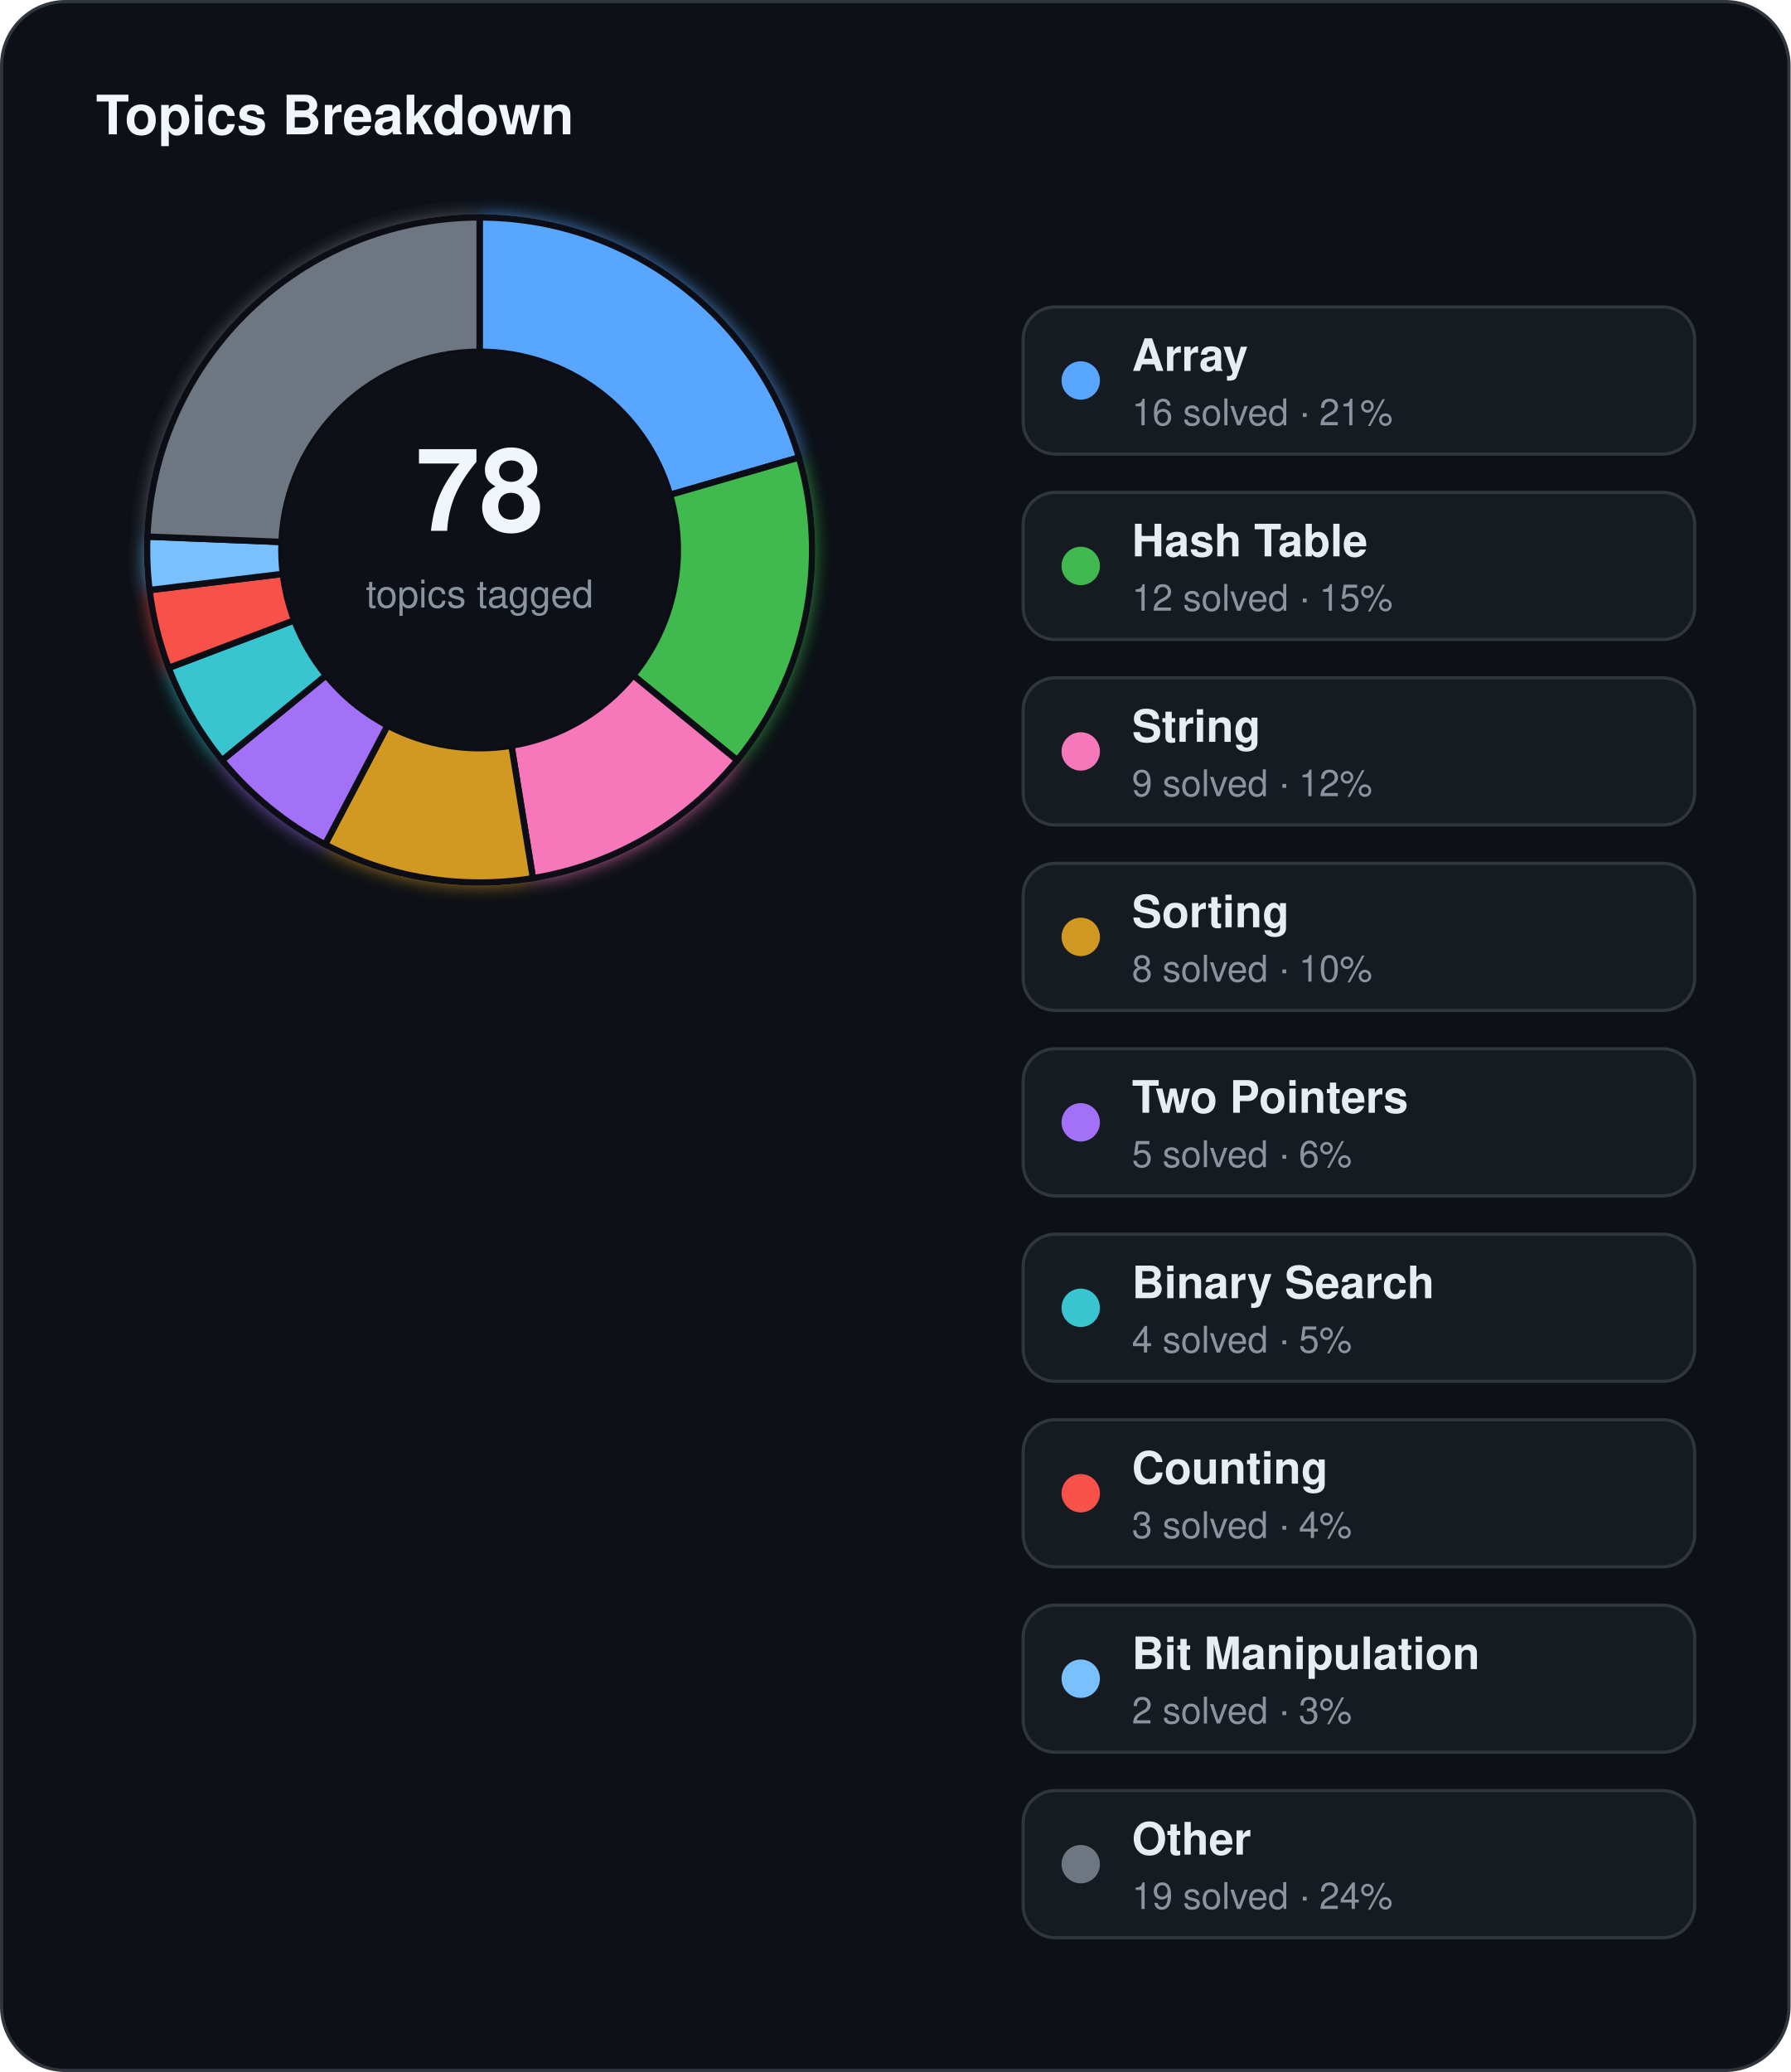
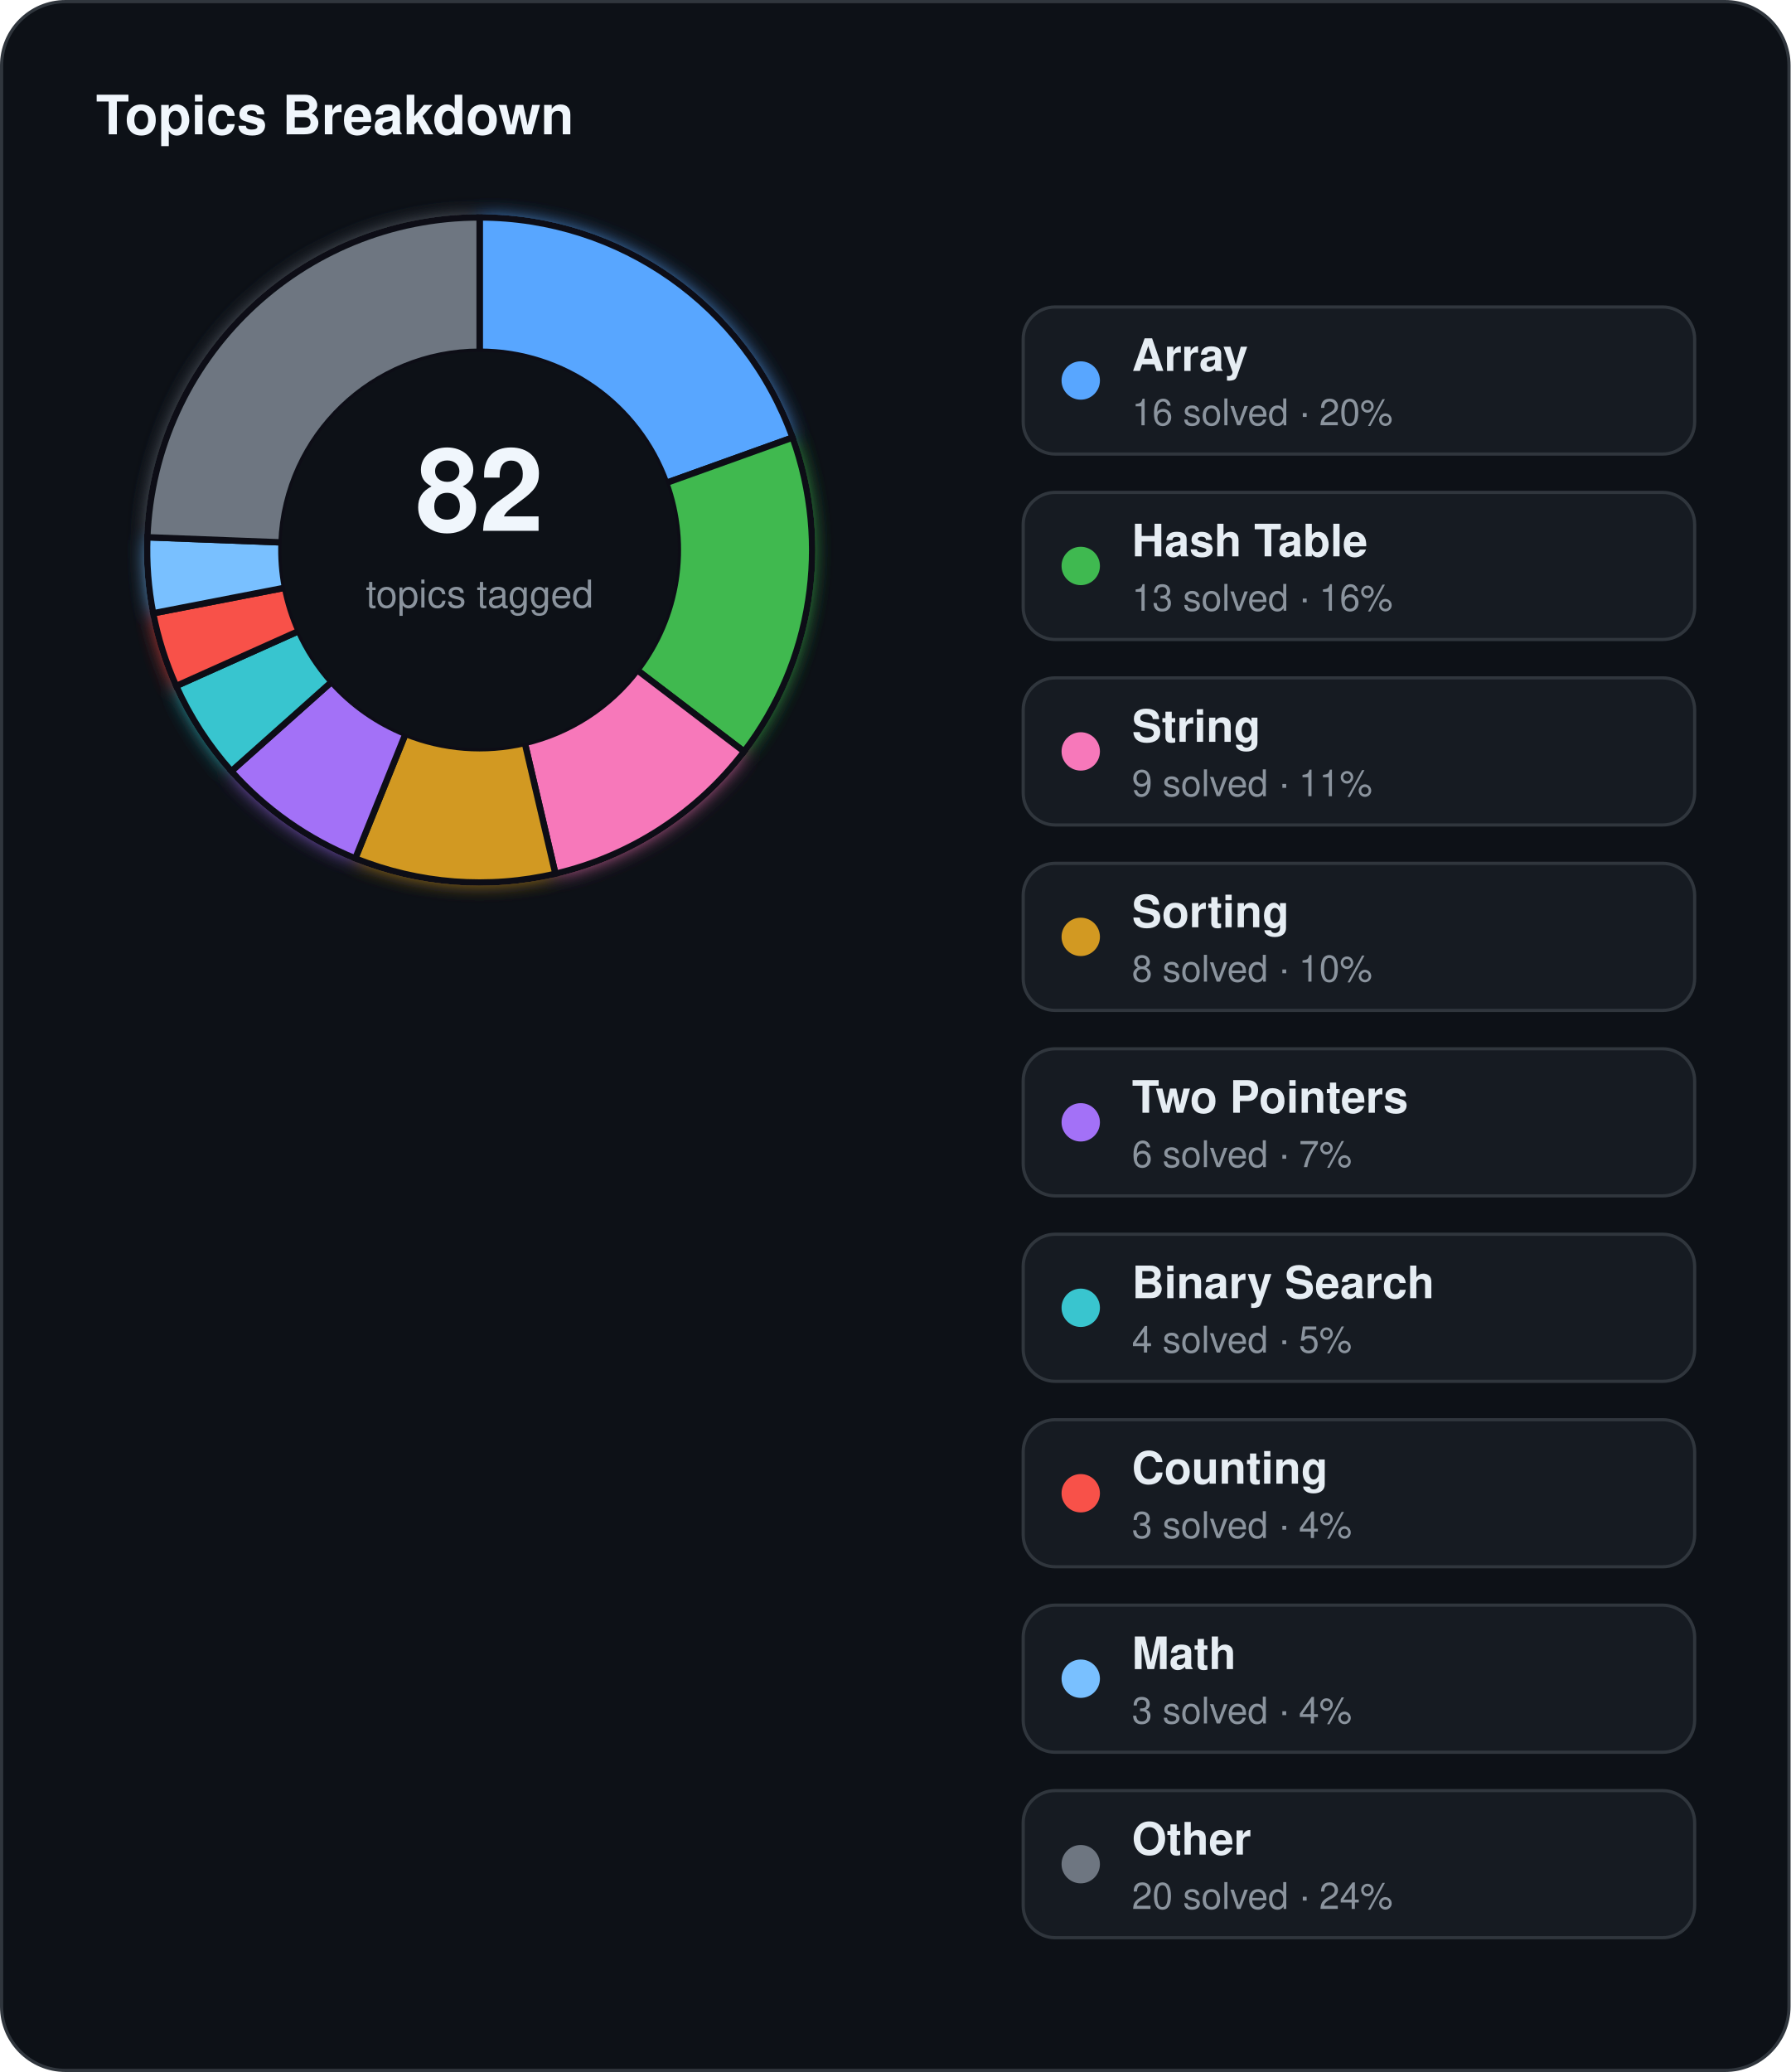
<svg xmlns="http://www.w3.org/2000/svg" width="560" height="648" viewBox="0 0 560 648">
  <defs>
    <filter id="topics-glow" x="-60%" y="-60%" width="220%" height="220%">
      <feGaussianBlur stdDeviation="3" result="blur" />
      <feMerge>
        <feMergeNode in="blur" />
        <feMergeNode in="SourceGraphic" />
      </feMerge>
    </filter>
  </defs>
  <rect x="0.5" y="0.5" width="559" height="647" rx="20" fill="#0d1117" stroke="#30363d" stroke-width="1" />
  <text x="30" y="42" fill="#f0f6fc" font-family="Segoe UI, Helvetica, Arial, sans-serif" font-size="17" font-weight="700">Topics Breakdown</text>
  <g filter="url(#topics-glow)">
-     <path d="M 150.00,68.00 A 104,104 0 0 1 249.89,143.07 L 209.55,154.75 A 62,62 0 0 0 150.00,110.00 Z" fill="#58a6ff" stroke="#0d1117" stroke-width="2" />
-     <path d="M 249.89,143.07 A 104,104 0 0 1 230.56,237.77 L 198.03,211.21 A 62,62 0 0 0 209.55,154.75 Z" fill="#3fb950" stroke="#0d1117" stroke-width="2" />
-     <path d="M 230.56,237.77 A 104,104 0 0 1 166.68,274.65 L 159.95,233.20 A 62,62 0 0 0 198.03,211.21 Z" fill="#f778ba" stroke="#0d1117" stroke-width="2" />
-     <path d="M 166.68,274.65 A 104,104 0 0 1 101.67,264.09 L 121.19,226.90 A 62,62 0 0 0 159.95,233.20 Z" fill="#d29922" stroke="#0d1117" stroke-width="2" />
-     <path d="M 101.67,264.09 A 104,104 0 0 1 69.44,237.77 L 101.97,211.21 A 62,62 0 0 0 121.19,226.90 Z" fill="#a371f7" stroke="#0d1117" stroke-width="2" />
-     <path d="M 69.44,237.77 A 104,104 0 0 1 52.76,208.88 L 92.03,193.99 A 62,62 0 0 0 101.97,211.21 Z" fill="#39c5cf" stroke="#0d1117" stroke-width="2" />
-     <path d="M 52.76,208.88 A 104,104 0 0 1 46.76,184.54 L 88.45,179.47 A 62,62 0 0 0 92.03,193.99 Z" fill="#f85149" stroke="#0d1117" stroke-width="2" />
-     <path d="M 46.76,184.54 A 104,104 0 0 1 46.08,167.81 L 88.05,169.50 A 62,62 0 0 0 88.45,179.47 Z" fill="#79c0ff" stroke="#0d1117" stroke-width="2" />
-     <path d="M 46.08,167.81 A 104,104 0 0 1 150.00,68.00 L 150.00,110.00 A 62,62 0 0 0 88.05,169.50 Z" fill="#6e7681" stroke="#0d1117" stroke-width="2" />
+     <path d="M 150.00,68.00 A 104,104 0 0 1 247.88,136.85 L 208.35,151.04 A 62,62 0 0 0 150.00,110.00 Z" fill="#58a6ff" stroke="#0d1117" stroke-width="2" />
+     <path d="M 247.88,136.85 A 104,104 0 0 1 232.71,235.05 L 199.31,209.59 A 62,62 0 0 0 208.35,151.04 Z" fill="#3fb950" stroke="#0d1117" stroke-width="2" />
+     <path d="M 232.71,235.05 A 104,104 0 0 1 173.70,273.26 L 164.13,232.37 A 62,62 0 0 0 199.31,209.59 Z" fill="#f778ba" stroke="#0d1117" stroke-width="2" />
+     <path d="M 173.70,273.26 A 104,104 0 0 1 111.12,268.46 L 126.82,229.51 A 62,62 0 0 0 164.13,232.37 Z" fill="#d29922" stroke="#0d1117" stroke-width="2" />
+     <path d="M 111.12,268.46 A 104,104 0 0 1 72.36,241.19 L 103.71,213.25 A 62,62 0 0 0 126.82,229.51 Z" fill="#a371f7" stroke="#0d1117" stroke-width="2" />
+     <path d="M 72.36,241.19 A 104,104 0 0 1 55.10,214.54 L 93.42,197.36 A 62,62 0 0 0 103.71,213.25 Z" fill="#39c5cf" stroke="#0d1117" stroke-width="2" />
+     <path d="M 55.10,214.54 A 104,104 0 0 1 47.90,191.80 L 89.13,183.80 A 62,62 0 0 0 93.42,197.36 Z" fill="#f85149" stroke="#0d1117" stroke-width="2" />
+     <path d="M 47.90,191.80 A 104,104 0 0 1 46.08,168.02 L 88.05,169.63 A 62,62 0 0 0 89.13,183.80 Z" fill="#79c0ff" stroke="#0d1117" stroke-width="2" />
+     <path d="M 46.08,168.02 A 104,104 0 0 1 150.00,68.00 L 150.00,110.00 A 62,62 0 0 0 88.05,169.63 Z" fill="#6e7681" stroke="#0d1117" stroke-width="2" />
  </g>
  <circle cx="150" cy="172" r="62" fill="#0d1117" />
-   <text x="150" y="166" text-anchor="middle" fill="#f0f6fc" font-family="Segoe UI, Helvetica, Arial, sans-serif" font-size="36" font-weight="700">78</text>
+   <text x="150" y="166" text-anchor="middle" fill="#f0f6fc" font-family="Segoe UI, Helvetica, Arial, sans-serif" font-size="36" font-weight="700">82</text>
  <text x="150" y="190" text-anchor="middle" fill="#8b949e" font-family="Segoe UI, Helvetica, Arial, sans-serif" font-size="12">topics tagged</text>
  <rect x="320" y="96" width="210" height="46" rx="10" fill="#161b22" stroke="#30363d" stroke-width="1" />
  <circle cx="338" cy="119" r="6" fill="#58a6ff" />
  <text x="354" y="116" fill="#e6edf3" font-family="Segoe UI, Helvetica, Arial, sans-serif" font-size="14" font-weight="600">Array</text>
-   <text x="354" y="133" fill="#8b949e" font-family="Segoe UI, Helvetica, Arial, sans-serif" font-size="11.5">16 solved · 21%</text>
+   <text x="354" y="133" fill="#8b949e" font-family="Segoe UI, Helvetica, Arial, sans-serif" font-size="11.5">16 solved · 20%</text>
  <rect x="320" y="154" width="210" height="46" rx="10" fill="#161b22" stroke="#30363d" stroke-width="1" />
  <circle cx="338" cy="177" r="6" fill="#3fb950" />
  <text x="354" y="174" fill="#e6edf3" font-family="Segoe UI, Helvetica, Arial, sans-serif" font-size="14" font-weight="600">Hash Table</text>
-   <text x="354" y="191" fill="#8b949e" font-family="Segoe UI, Helvetica, Arial, sans-serif" font-size="11.5">12 solved · 15%</text>
+   <text x="354" y="191" fill="#8b949e" font-family="Segoe UI, Helvetica, Arial, sans-serif" font-size="11.5">13 solved · 16%</text>
  <rect x="320" y="212" width="210" height="46" rx="10" fill="#161b22" stroke="#30363d" stroke-width="1" />
  <circle cx="338" cy="235" r="6" fill="#f778ba" />
  <text x="354" y="232" fill="#e6edf3" font-family="Segoe UI, Helvetica, Arial, sans-serif" font-size="14" font-weight="600">String</text>
-   <text x="354" y="249" fill="#8b949e" font-family="Segoe UI, Helvetica, Arial, sans-serif" font-size="11.5">9 solved · 12%</text>
+   <text x="354" y="249" fill="#8b949e" font-family="Segoe UI, Helvetica, Arial, sans-serif" font-size="11.5">9 solved · 11%</text>
  <rect x="320" y="270" width="210" height="46" rx="10" fill="#161b22" stroke="#30363d" stroke-width="1" />
  <circle cx="338" cy="293" r="6" fill="#d29922" />
  <text x="354" y="290" fill="#e6edf3" font-family="Segoe UI, Helvetica, Arial, sans-serif" font-size="14" font-weight="600">Sorting</text>
  <text x="354" y="307" fill="#8b949e" font-family="Segoe UI, Helvetica, Arial, sans-serif" font-size="11.5">8 solved · 10%</text>
  <rect x="320" y="328" width="210" height="46" rx="10" fill="#161b22" stroke="#30363d" stroke-width="1" />
  <circle cx="338" cy="351" r="6" fill="#a371f7" />
  <text x="354" y="348" fill="#e6edf3" font-family="Segoe UI, Helvetica, Arial, sans-serif" font-size="14" font-weight="600">Two Pointers</text>
-   <text x="354" y="365" fill="#8b949e" font-family="Segoe UI, Helvetica, Arial, sans-serif" font-size="11.5">5 solved · 6%</text>
+   <text x="354" y="365" fill="#8b949e" font-family="Segoe UI, Helvetica, Arial, sans-serif" font-size="11.5">6 solved · 7%</text>
  <rect x="320" y="386" width="210" height="46" rx="10" fill="#161b22" stroke="#30363d" stroke-width="1" />
  <circle cx="338" cy="409" r="6" fill="#39c5cf" />
  <text x="354" y="406" fill="#e6edf3" font-family="Segoe UI, Helvetica, Arial, sans-serif" font-size="14" font-weight="600">Binary Search</text>
  <text x="354" y="423" fill="#8b949e" font-family="Segoe UI, Helvetica, Arial, sans-serif" font-size="11.5">4 solved · 5%</text>
  <rect x="320" y="444" width="210" height="46" rx="10" fill="#161b22" stroke="#30363d" stroke-width="1" />
  <circle cx="338" cy="467" r="6" fill="#f85149" />
  <text x="354" y="464" fill="#e6edf3" font-family="Segoe UI, Helvetica, Arial, sans-serif" font-size="14" font-weight="600">Counting</text>
  <text x="354" y="481" fill="#8b949e" font-family="Segoe UI, Helvetica, Arial, sans-serif" font-size="11.5">3 solved · 4%</text>
  <rect x="320" y="502" width="210" height="46" rx="10" fill="#161b22" stroke="#30363d" stroke-width="1" />
  <circle cx="338" cy="525" r="6" fill="#79c0ff" />
-   <text x="354" y="522" fill="#e6edf3" font-family="Segoe UI, Helvetica, Arial, sans-serif" font-size="14" font-weight="600">Bit Manipulation</text>
-   <text x="354" y="539" fill="#8b949e" font-family="Segoe UI, Helvetica, Arial, sans-serif" font-size="11.5">2 solved · 3%</text>
+   <text x="354" y="522" fill="#e6edf3" font-family="Segoe UI, Helvetica, Arial, sans-serif" font-size="14" font-weight="600">Math</text>
+   <text x="354" y="539" fill="#8b949e" font-family="Segoe UI, Helvetica, Arial, sans-serif" font-size="11.5">3 solved · 4%</text>
  <rect x="320" y="560" width="210" height="46" rx="10" fill="#161b22" stroke="#30363d" stroke-width="1" />
  <circle cx="338" cy="583" r="6" fill="#6e7681" />
  <text x="354" y="580" fill="#e6edf3" font-family="Segoe UI, Helvetica, Arial, sans-serif" font-size="14" font-weight="600">Other</text>
-   <text x="354" y="597" fill="#8b949e" font-family="Segoe UI, Helvetica, Arial, sans-serif" font-size="11.5">19 solved · 24%</text>
+   <text x="354" y="597" fill="#8b949e" font-family="Segoe UI, Helvetica, Arial, sans-serif" font-size="11.5">20 solved · 24%</text>
</svg>
